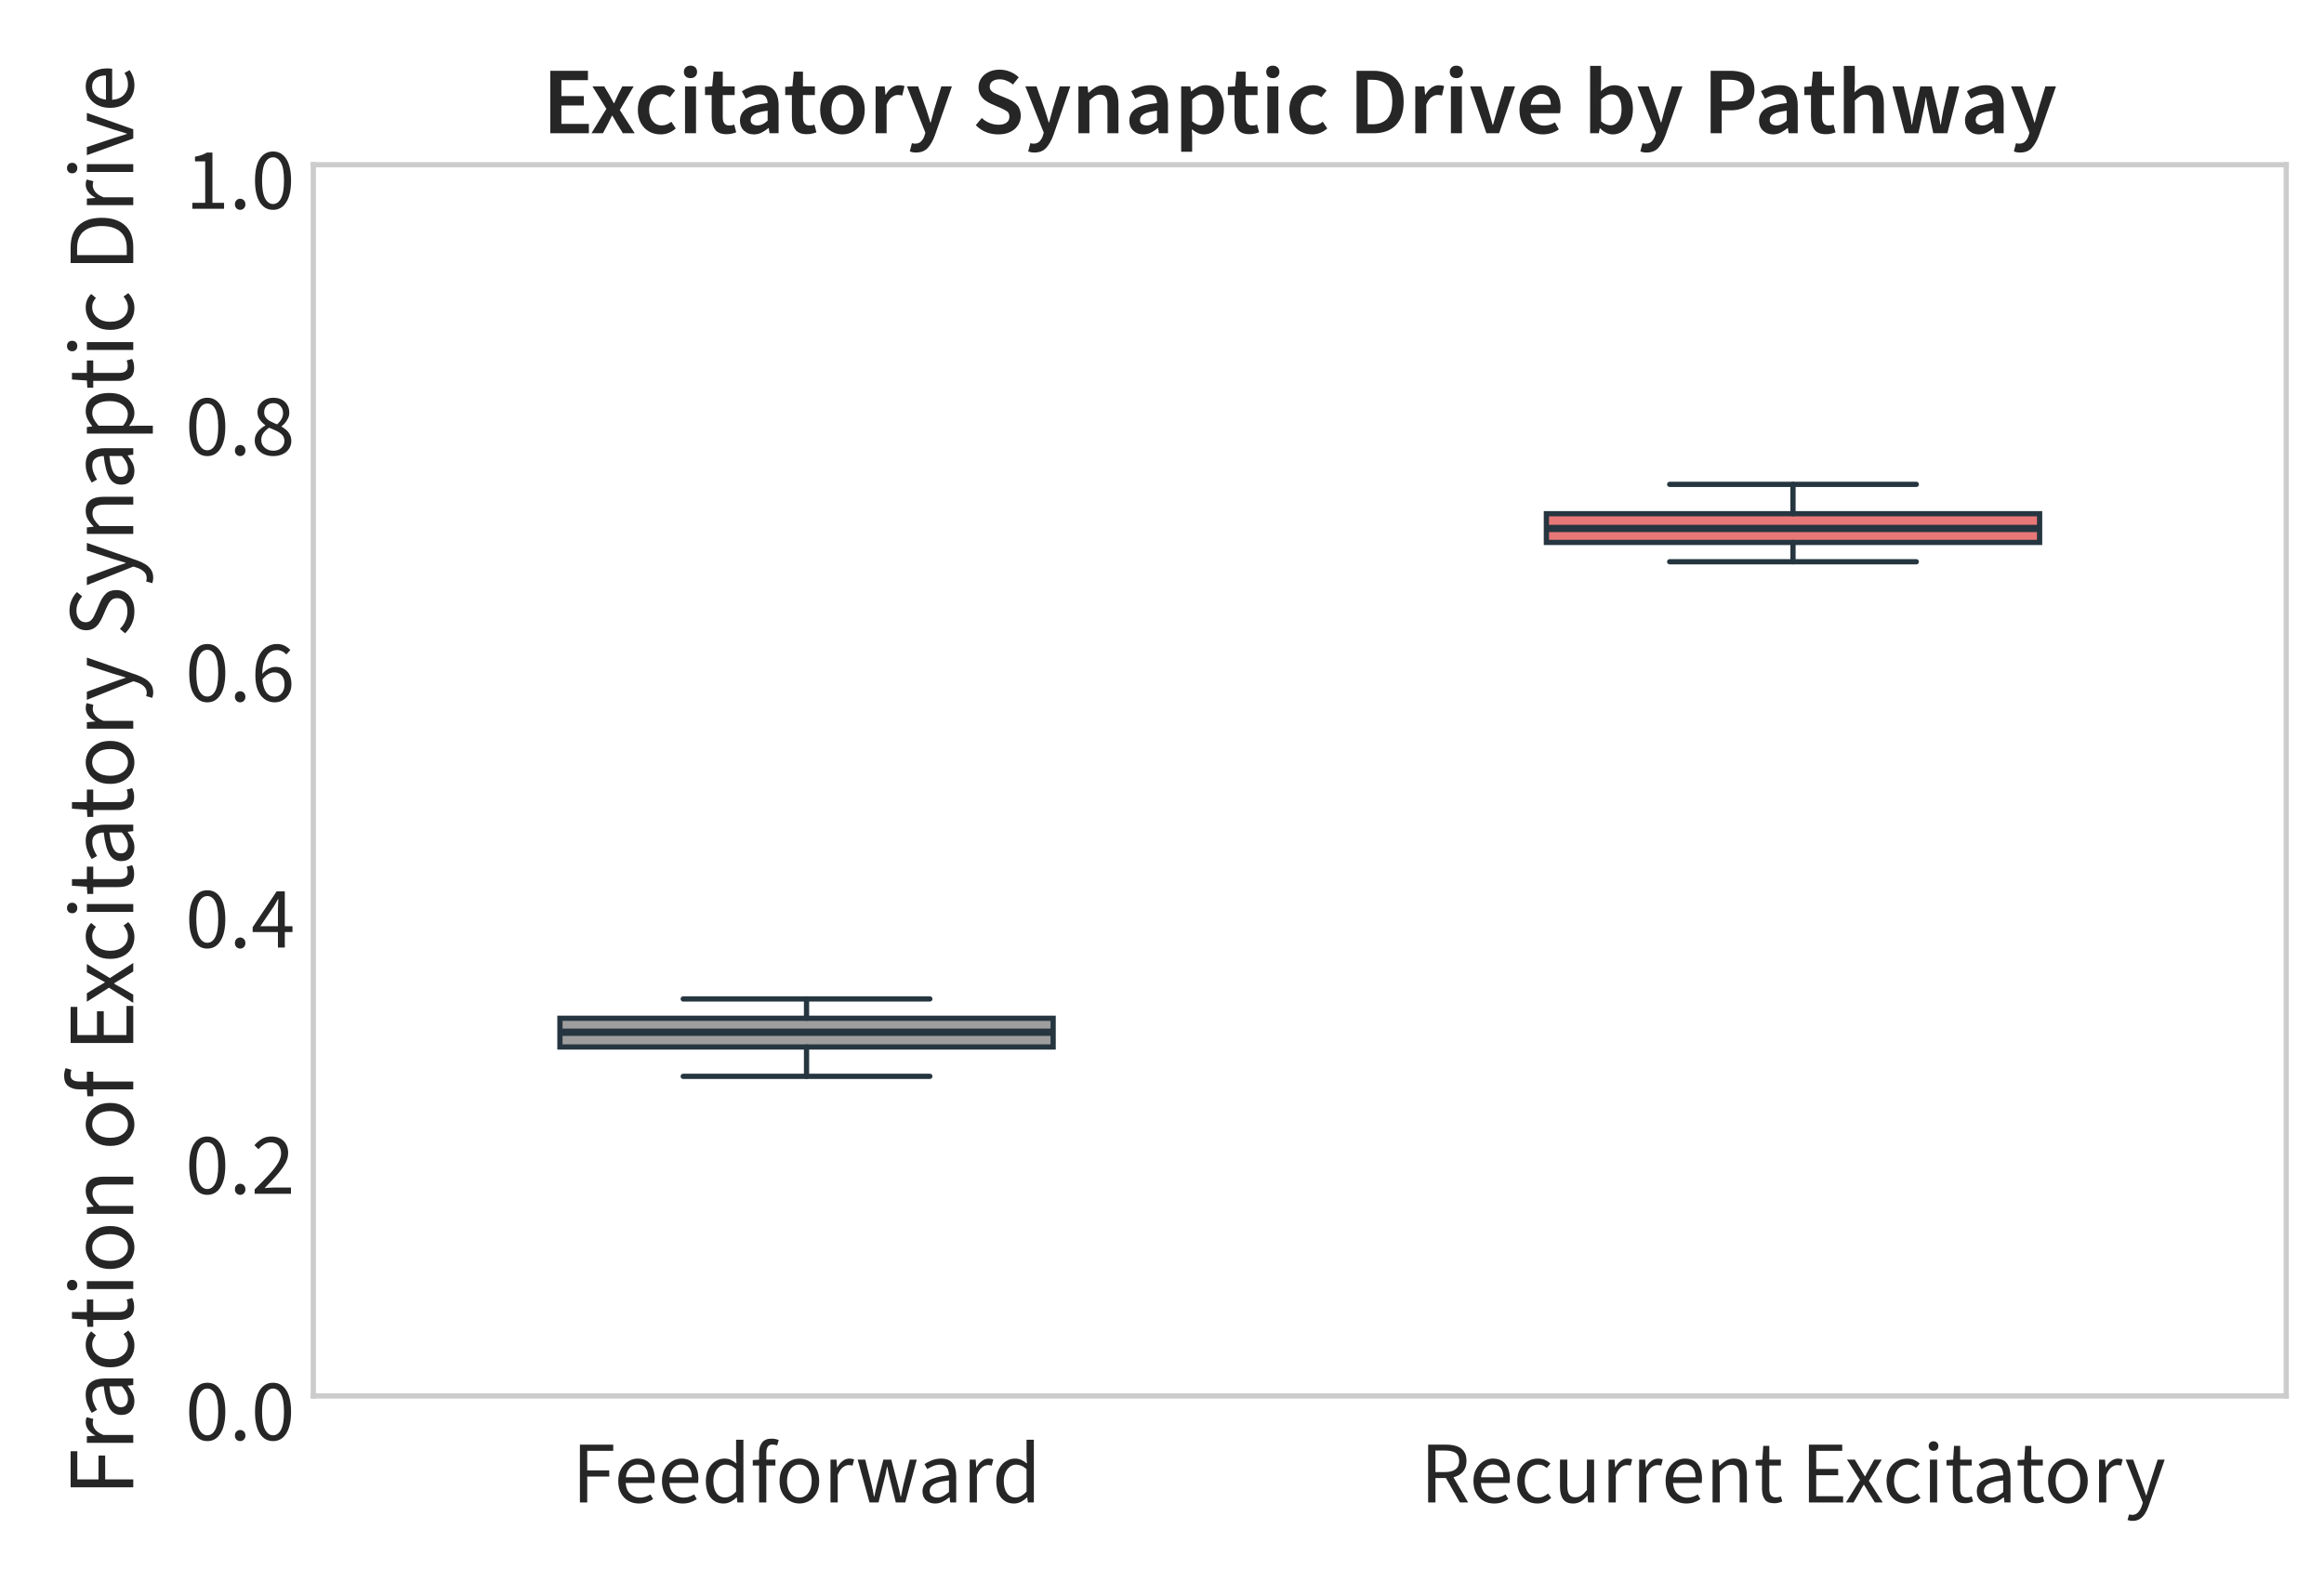
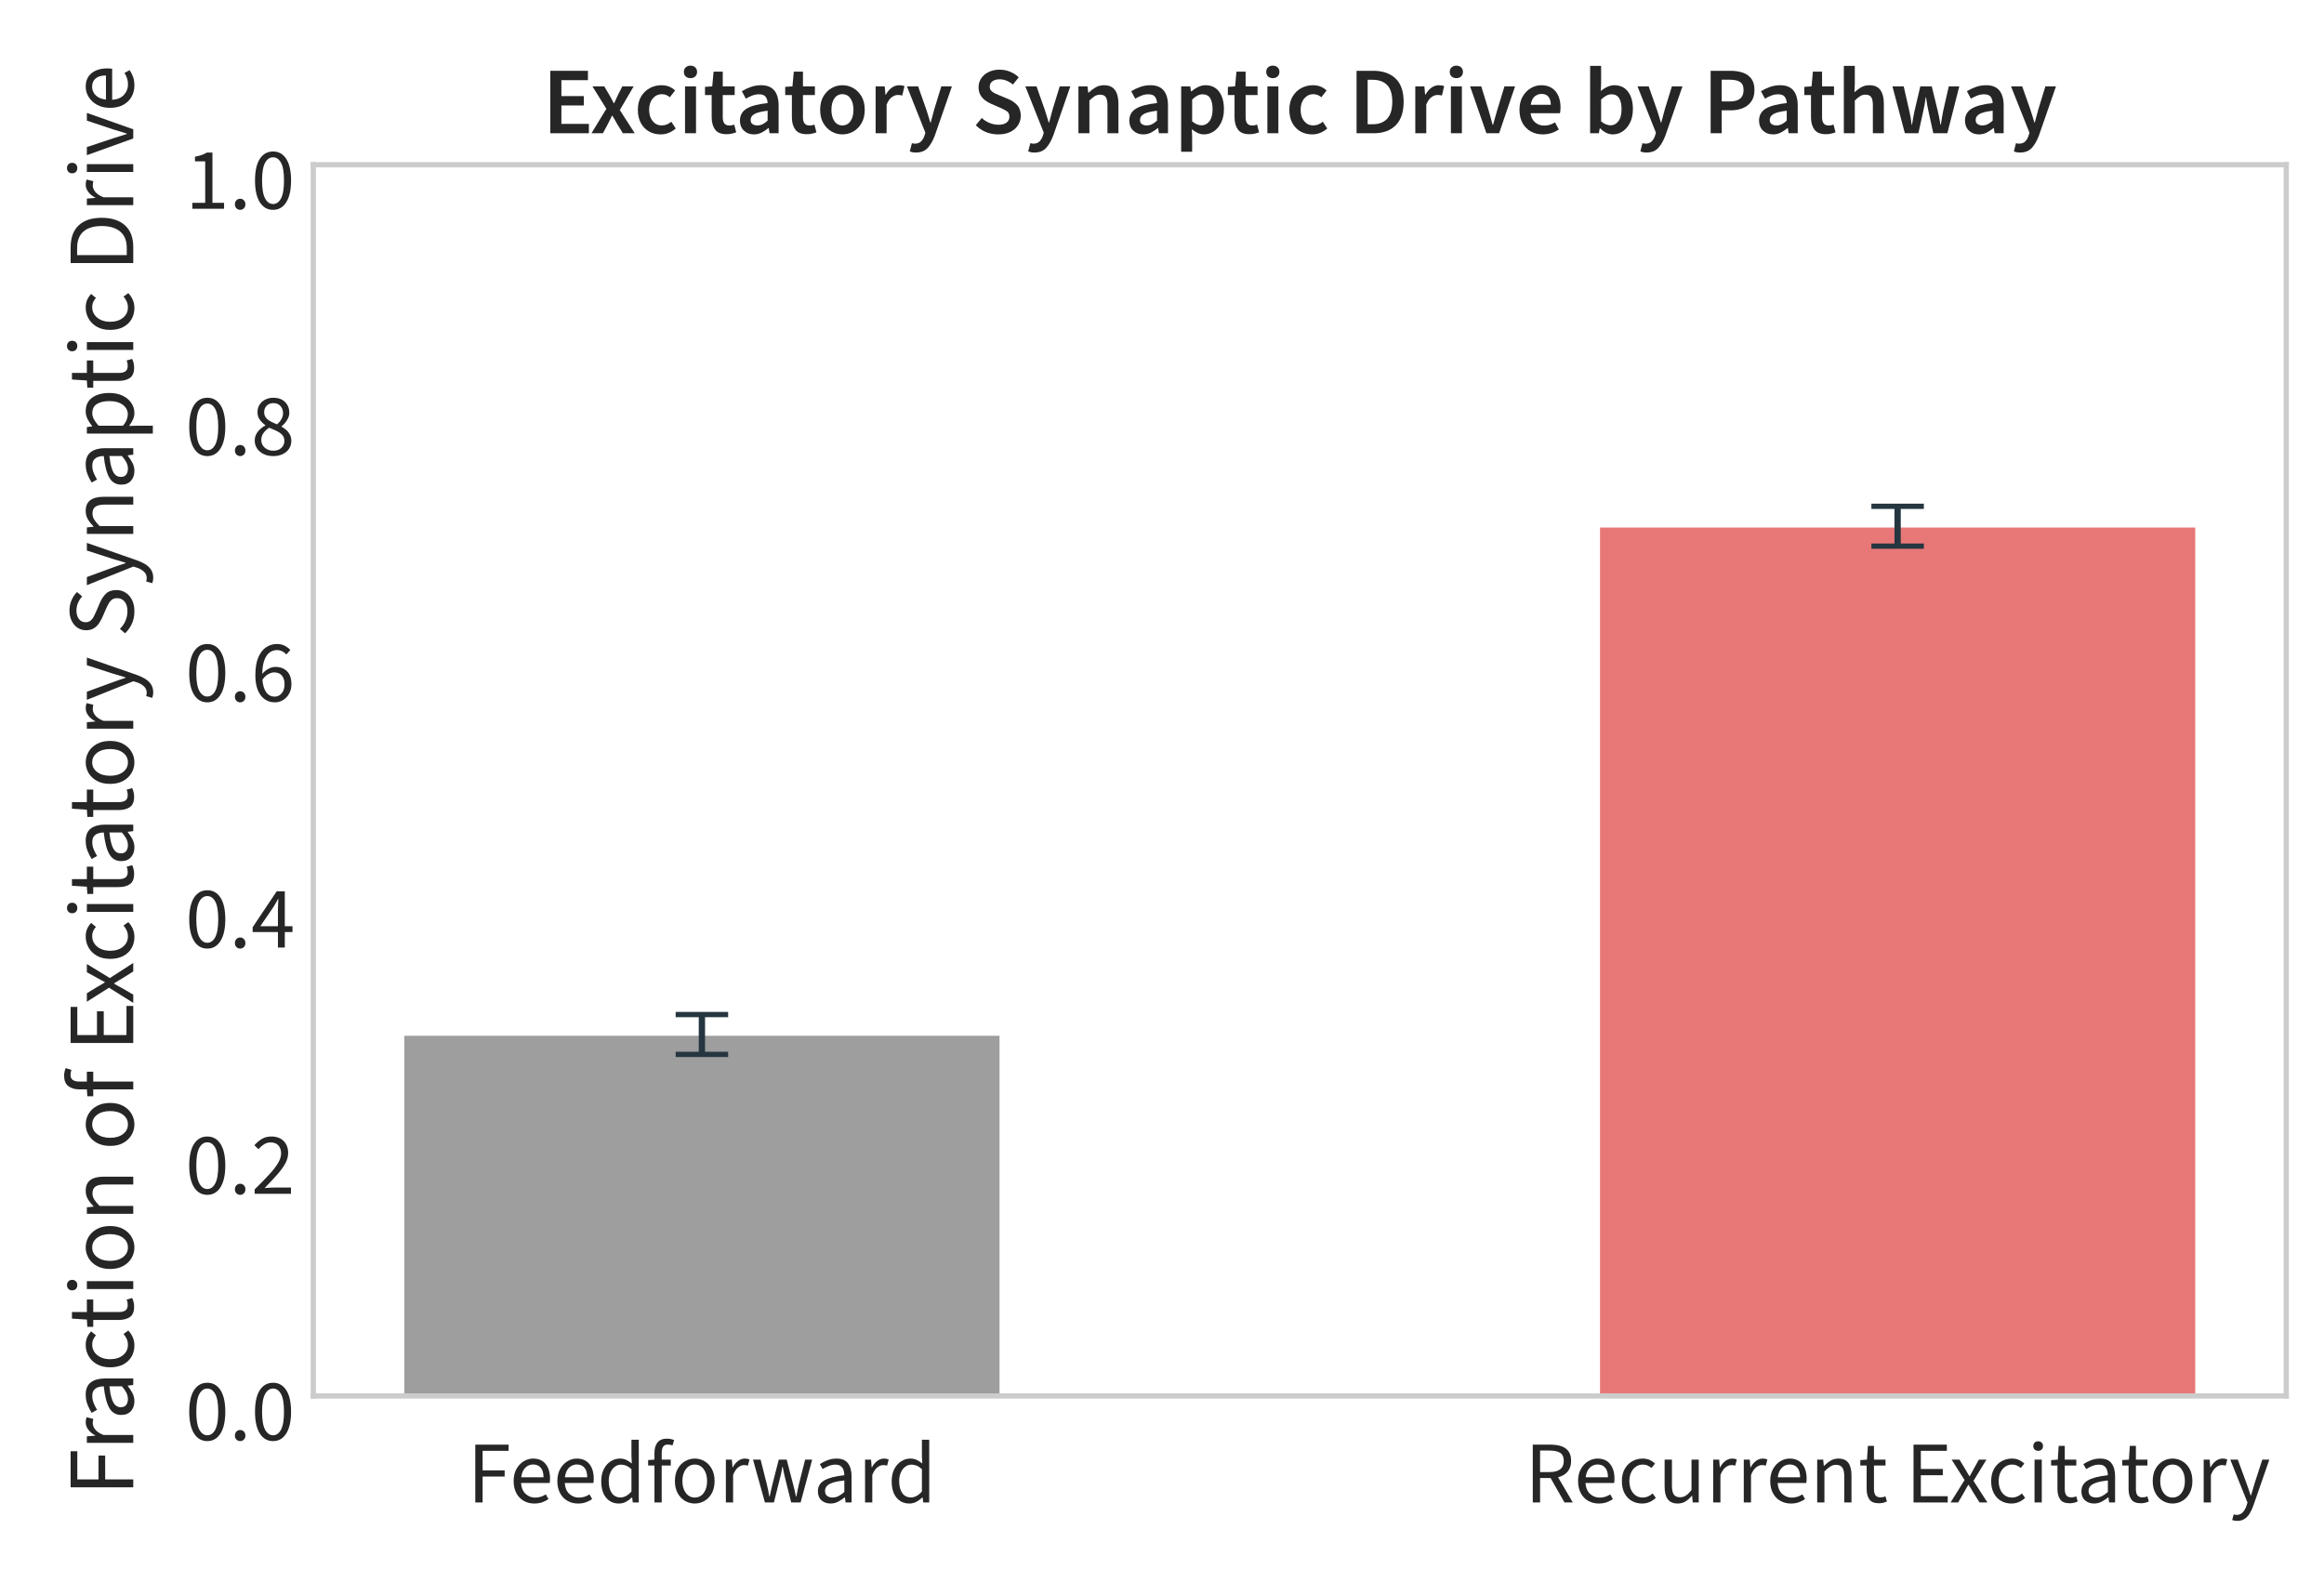
<svg xmlns="http://www.w3.org/2000/svg" xmlns:xlink="http://www.w3.org/1999/xlink" width="442.973pt" height="299.088pt" viewBox="0 0 442.973 299.088" version="1.1">
  <defs>
    <style type="text/css">*{stroke-linejoin: round; stroke-linecap: butt}</style>
  </defs>
  <g id="figure_1">
    <g id="patch_1">
      <path d="M 0 299.088  L 442.973 299.088  L 442.973 0  L 0 0  z " style="fill: #ffffff" />
    </g>
    <g id="axes_1">
      <g id="patch_2">
        <path d="M 59.718 266.111  L 435.772 266.111  L 435.772 31.4  L 59.718 31.4  z " style="fill: #ffffff" />
      </g>
      <g id="matplotlib.axis_1">
        <g id="xtick_1">
          <g id="line2d_1" />
          <g id="text_1">
-             <g style="fill: #262626" transform="translate(109.025 286.4112) scale(0.168 -0.168)">
+             <g style="fill: #262626" transform="translate(89.08272 286.4112) scale(0.168 -0.168)">
              <defs>
                <path id="SourceSans3-Regular-7" d="M 576 0  L 576 4198  L 2995 4198  L 2995 3750  L 1107 3750  L 1107 2330  L 2707 2330  L 2707 1882  L 1107 1882  L 1107 0  L 576 0  z " transform="scale(0.015625)" />
                <path id="SourceSans3-Regular-20" d="M 1702 2758  Q 1510 2758 1328 2665  Q 1146 2573 1014 2368  Q 883 2163 838 1830  L 2458 1830  Q 2458 2285 2259 2521  Q 2061 2758 1702 2758  z M 1786 -77  Q 1370 -77 1027 115  Q 685 307 486 675  Q 288 1043 288 1555  Q 288 2061 489 2425  Q 691 2790 1014 2988  Q 1338 3187 1696 3187  Q 2298 3187 2614 2790  Q 2931 2394 2931 1728  Q 2931 1645 2924 1568  Q 2918 1491 2906 1414  L 826 1414  Q 864 890 1161 621  Q 1459 352 1850 352  Q 2074 352 2269 416  Q 2464 480 2624 589  L 2816 243  Q 2611 102 2358 12  Q 2106 -77 1786 -77  z " transform="scale(0.015625)" />
                <path id="SourceSans3-Regular-1f" d="M 1587 -77  Q 1005 -77 653 348  Q 301 774 301 1549  Q 301 2054 489 2422  Q 678 2790 988 2988  Q 1299 3187 1651 3187  Q 1920 3187 2118 3091  Q 2317 2995 2522 2829  L 2496 3360  L 2496 4557  L 3027 4557  L 3027 0  L 2592 0  L 2547 365  L 2528 365  Q 2349 186 2105 54  Q 1862 -77 1587 -77  z M 1702 365  Q 2112 365 2496 794  L 2496 2419  Q 2298 2598 2115 2672  Q 1933 2746 1741 2746  Q 1491 2746 1289 2595  Q 1088 2445 966 2179  Q 845 1914 845 1555  Q 845 998 1069 681  Q 1293 365 1702 365  z " transform="scale(0.015625)" />
                <path id="SourceSans3-Regular-21" d="M 614 0  L 614 2682  L 154 2682  L 154 3078  L 614 3110  L 614 3603  Q 614 4077 835 4355  Q 1056 4634 1523 4634  Q 1670 4634 1804 4605  Q 1939 4576 2042 4531  L 1926 4147  Q 1734 4205 1574 4205  Q 1139 4205 1139 3603  L 1139 3110  L 1798 3110  L 1798 2682  L 1139 2682  L 1139 0  L 614 0  z " transform="scale(0.015625)" />
                <path id="SourceSans3-Regular-2a" d="M 1734 -77  Q 1357 -77 1027 115  Q 698 307 496 672  Q 294 1037 294 1549  Q 294 2074 496 2438  Q 698 2803 1027 2995  Q 1357 3187 1734 3187  Q 2118 3187 2444 2995  Q 2771 2803 2972 2438  Q 3174 2074 3174 1549  Q 3174 1037 2972 672  Q 2771 307 2444 115  Q 2118 -77 1734 -77  z M 1734 358  Q 2138 358 2384 688  Q 2630 1018 2630 1549  Q 2630 2086 2384 2419  Q 2138 2752 1734 2752  Q 1338 2752 1088 2419  Q 838 2086 838 1549  Q 838 1018 1088 688  Q 1338 358 1734 358  z " transform="scale(0.015625)" />
                <path id="SourceSans3-Regular-2d" d="M 525 0  L 525 3110  L 960 3110  L 1005 2547  L 1024 2547  Q 1178 2842 1408 3014  Q 1638 3187 1907 3187  Q 2093 3187 2240 3123  L 2125 2675  Q 2054 2694 1993 2704  Q 1933 2714 1837 2714  Q 1638 2714 1424 2554  Q 1210 2394 1050 1997  L 1050 0  L 525 0  z " transform="scale(0.015625)" />
                <path id="SourceSans3-Regular-32" d="M 1018 0  L 154 3110  L 704 3110  L 1158 1312  Q 1210 1101 1254 889  Q 1299 678 1338 429  L 1363 429  Q 1414 678 1462 889  Q 1510 1101 1562 1312  L 2022 3110  L 2598 3110  L 3066 1312  Q 3123 1101 3174 889  Q 3226 678 3270 429  L 3296 429  Q 3347 678 3392 889  Q 3437 1101 3482 1312  L 3936 3110  L 4448 3110  L 3610 0  L 2925 0  L 2509 1664  Q 2451 1882 2406 2096  Q 2362 2310 2310 2586  L 2285 2586  Q 2240 2310 2192 2092  Q 2144 1875 2086 1664  L 1670 0  L 1018 0  z " transform="scale(0.015625)" />
                <path id="SourceSans3-Regular-1c" d="M 1242 -77  Q 851 -77 588 153  Q 326 384 326 806  Q 326 1331 787 1600  Q 1248 1869 2246 1978  Q 2246 2176 2188 2349  Q 2131 2522 1993 2634  Q 1856 2746 1600 2746  Q 1331 2746 1094 2643  Q 858 2541 672 2426  L 467 2784  Q 685 2931 1001 3059  Q 1318 3187 1690 3187  Q 2259 3187 2515 2838  Q 2771 2490 2771 1907  L 2771 0  L 2336 0  L 2291 371  L 2272 371  Q 2042 186 1789 54  Q 1536 -77 1242 -77  z M 1389 358  Q 1613 358 1817 460  Q 2022 563 2246 762  L 2246 1600  Q 1722 1542 1414 1440  Q 1107 1338 976 1190  Q 845 1043 845 838  Q 845 582 1005 470  Q 1165 358 1389 358  z " transform="scale(0.015625)" />
              </defs>
              <use xlink:href="#SourceSans3-Regular-7" />
              <use xlink:href="#SourceSans3-Regular-20" transform="translate(48 0)" />
              <use xlink:href="#SourceSans3-Regular-20" transform="translate(97.59375 0)" />
              <use xlink:href="#SourceSans3-Regular-1f" transform="translate(147.1875 0)" />
              <use xlink:href="#SourceSans3-Regular-21" transform="translate(202.6875 0)" />
              <use xlink:href="#SourceSans3-Regular-2a" transform="translate(230.8906 0)" />
              <use xlink:href="#SourceSans3-Regular-2d" transform="translate(285.0938 0)" />
              <use xlink:href="#SourceSans3-Regular-32" transform="translate(321.7031 0)" />
              <use xlink:href="#SourceSans3-Regular-1c" transform="translate(392.6094 0)" />
              <use xlink:href="#SourceSans3-Regular-2d" transform="translate(443.0156 0)" />
              <use xlink:href="#SourceSans3-Regular-1f" transform="translate(476.7188 0)" />
            </g>
          </g>
        </g>
        <g id="xtick_2">
          <g id="line2d_2" />
          <g id="text_2">
-             <g style="fill: #262626" transform="translate(270.704 286.4112) scale(0.168 -0.168)">
+             <g style="fill: #262626" transform="translate(290.6463 286.4112) scale(0.168 -0.168)">
              <defs>
                <path id="SourceSans3-Regular-13" d="M 576 0  L 576 4198  L 1888 4198  Q 2317 4198 2649 4086  Q 2982 3974 3171 3715  Q 3360 3456 3360 3021  Q 3360 2534 3104 2236  Q 2848 1939 2413 1830  L 3482 0  L 2880 0  L 1869 1773  L 1107 1773  L 1107 0  L 576 0  z M 1107 2208  L 1811 2208  Q 2304 2208 2566 2409  Q 2829 2611 2829 3021  Q 2829 3437 2566 3603  Q 2304 3770 1811 3770  L 1107 3770  L 1107 2208  z " transform="scale(0.015625)" />
                <path id="SourceSans3-Regular-1e" d="M 1760 -77  Q 1344 -77 1011 115  Q 678 307 486 672  Q 294 1037 294 1549  Q 294 2074 502 2438  Q 710 2803 1052 2995  Q 1395 3187 1792 3187  Q 2099 3187 2320 3084  Q 2541 2982 2701 2822  L 2438 2502  Q 2317 2611 2166 2681  Q 2016 2752 1811 2752  Q 1536 2752 1315 2601  Q 1094 2451 966 2179  Q 838 1907 838 1549  Q 838 1018 1107 688  Q 1376 358 1805 358  Q 2016 358 2201 441  Q 2387 525 2528 653  L 2758 333  Q 2566 147 2313 35  Q 2061 -77 1760 -77  z " transform="scale(0.015625)" />
                <path id="SourceSans3-Regular-30" d="M 1434 -77  Q 941 -77 710 233  Q 480 544 480 1139  L 480 3110  L 1011 3110  L 1011 1210  Q 1011 774 1148 576  Q 1286 378 1594 378  Q 1837 378 2025 502  Q 2214 627 2432 902  L 2432 3110  L 2957 3110  L 2957 0  L 2522 0  L 2477 486  L 2458 486  Q 2240 230 1997 76  Q 1754 -77 1434 -77  z " transform="scale(0.015625)" />
                <path id="SourceSans3-Regular-29" d="M 525 0  L 525 3110  L 960 3110  L 1005 2662  L 1024 2662  Q 1248 2886 1497 3036  Q 1747 3187 2067 3187  Q 2560 3187 2787 2876  Q 3014 2566 3014 1971  L 3014 0  L 2490 0  L 2490 1901  Q 2490 2336 2349 2534  Q 2208 2733 1901 2733  Q 1664 2733 1475 2611  Q 1286 2490 1050 2253  L 1050 0  L 525 0  z " transform="scale(0.015625)" />
                <path id="SourceSans3-Regular-2f" d="M 1504 -58  Q 1005 -58 809 227  Q 614 512 614 979  L 614 2682  L 154 2682  L 154 3078  L 640 3110  L 704 4109  L 1146 4109  L 1146 3110  L 1984 3110  L 1984 2682  L 1146 2682  L 1146 966  Q 1146 685 1251 528  Q 1357 371 1626 371  Q 1709 371 1798 387  Q 1888 403 1978 448  L 2086 77  Q 1965 13 1814 -22  Q 1664 -58 1504 -58  z " transform="scale(0.015625)" />
                <path id="SourceSans3-Regular-1" transform="scale(0.015625)" />
                <path id="SourceSans3-Regular-6" d="M 576 0  L 576 4198  L 2995 4198  L 2995 3750  L 1107 3750  L 1107 2432  L 2701 2432  L 2701 1978  L 1107 1978  L 1107 454  L 3059 454  L 3059 0  L 576 0  z " transform="scale(0.015625)" />
                <path id="SourceSans3-Regular-33" d="M 90 0  L 1107 1626  L 166 3110  L 736 3110  L 1152 2426  Q 1222 2304 1299 2169  Q 1376 2035 1459 1907  L 1485 1907  Q 1555 2035 1625 2169  Q 1696 2304 1766 2426  L 2144 3110  L 2694 3110  L 1754 1568  L 2765 0  L 2195 0  L 1741 723  Q 1658 864 1574 1005  Q 1491 1146 1402 1280  L 1376 1280  Q 1293 1146 1216 1008  Q 1139 870 1062 723  L 640 0  L 90 0  z " transform="scale(0.015625)" />
                <path id="SourceSans3-Regular-24" d="M 525 0  L 525 3110  L 1050 3110  L 1050 0  L 525 0  z M 787 3750  Q 633 3750 534 3843  Q 435 3936 435 4096  Q 435 4250 534 4346  Q 633 4442 787 4442  Q 941 4442 1040 4346  Q 1139 4250 1139 4096  Q 1139 3936 1040 3843  Q 941 3750 787 3750  z " transform="scale(0.015625)" />
                <path id="SourceSans3-Regular-34" d="M 576 -1338  Q 474 -1338 381 -1318  Q 288 -1299 211 -1274  L 326 -864  Q 442 -902 550 -902  Q 813 -902 985 -713  Q 1158 -525 1254 -237  L 1325 -6  L 77 3110  L 621 3110  L 1254 1389  Q 1325 1190 1405 960  Q 1485 730 1555 512  L 1581 512  Q 1651 723 1715 953  Q 1779 1184 1843 1389  L 2400 3110  L 2912 3110  L 1741 -256  Q 1632 -563 1481 -806  Q 1331 -1050 1110 -1194  Q 890 -1338 576 -1338  z " transform="scale(0.015625)" />
              </defs>
              <use xlink:href="#SourceSans3-Regular-13" />
              <use xlink:href="#SourceSans3-Regular-20" transform="translate(55.90625 0)" />
              <use xlink:href="#SourceSans3-Regular-1e" transform="translate(105.5 0)" />
              <use xlink:href="#SourceSans3-Regular-30" transform="translate(151.0938 0)" />
              <use xlink:href="#SourceSans3-Regular-2d" transform="translate(205.5 0)" />
              <use xlink:href="#SourceSans3-Regular-2d" transform="translate(240.2031 0)" />
              <use xlink:href="#SourceSans3-Regular-20" transform="translate(273.9062 0)" />
              <use xlink:href="#SourceSans3-Regular-29" transform="translate(323.5 0)" />
              <use xlink:href="#SourceSans3-Regular-2f" transform="translate(378.2031 0)" />
              <use xlink:href="#SourceSans3-Regular-1" transform="translate(412 0)" />
              <use xlink:href="#SourceSans3-Regular-6" transform="translate(432 0)" />
              <use xlink:href="#SourceSans3-Regular-33" transform="translate(481.6094 0)" />
              <use xlink:href="#SourceSans3-Regular-1e" transform="translate(524.5 0)" />
              <use xlink:href="#SourceSans3-Regular-24" transform="translate(570.0938 0)" />
              <use xlink:href="#SourceSans3-Regular-2f" transform="translate(594.6875 0)" />
              <use xlink:href="#SourceSans3-Regular-1c" transform="translate(626.3906 0)" />
              <use xlink:href="#SourceSans3-Regular-2f" transform="translate(675.3906 0)" />
              <use xlink:href="#SourceSans3-Regular-2a" transform="translate(707.7812 0)" />
              <use xlink:href="#SourceSans3-Regular-2d" transform="translate(761.9844 0)" />
              <use xlink:href="#SourceSans3-Regular-34" transform="translate(799.1875 0)" />
            </g>
          </g>
        </g>
      </g>
      <g id="matplotlib.axis_2">
        <g id="ytick_1">
          <g id="line2d_3" />
          <g id="text_3">
            <g style="fill: #262626" transform="translate(35.3332 274.5112) scale(0.168 -0.168)">
              <defs>
                <path id="SourceSans3-Regular-535" d="M 1594 -77  Q 979 -77 630 476  Q 282 1030 282 2054  Q 282 3085 630 3622  Q 979 4160 1594 4160  Q 2202 4160 2550 3622  Q 2899 3085 2899 2054  Q 2899 1030 2550 476  Q 2202 -77 1594 -77  z M 1594 346  Q 1952 346 2169 752  Q 2387 1158 2387 2054  Q 2387 2950 2169 3344  Q 1952 3738 1594 3738  Q 1235 3738 1014 3344  Q 794 2950 794 2054  Q 794 1158 1014 752  Q 1235 346 1594 346  z " transform="scale(0.015625)" />
                <path id="SourceSans3-Regular-56b" d="M 800 -77  Q 640 -77 528 35  Q 416 147 416 320  Q 416 506 528 618  Q 640 730 800 730  Q 954 730 1066 618  Q 1178 506 1178 320  Q 1178 147 1066 35  Q 954 -77 800 -77  z " transform="scale(0.015625)" />
              </defs>
              <use xlink:href="#SourceSans3-Regular-535" />
              <use xlink:href="#SourceSans3-Regular-56b" transform="translate(49.70312 0)" />
              <use xlink:href="#SourceSans3-Regular-535" transform="translate(74.60938 0)" />
            </g>
          </g>
        </g>
        <g id="ytick_2">
          <g id="line2d_4" />
          <g id="text_4">
            <g style="fill: #262626" transform="translate(35.3332 227.569) scale(0.168 -0.168)">
              <defs>
                <path id="SourceSans3-Regular-537" d="M 256 0  L 256 320  Q 870 922 1299 1386  Q 1728 1850 1952 2227  Q 2176 2605 2176 2931  Q 2176 3283 1984 3507  Q 1792 3731 1402 3731  Q 1146 3731 928 3587  Q 710 3443 531 3238  L 237 3526  Q 493 3814 784 3987  Q 1075 4160 1466 4160  Q 2035 4160 2361 3830  Q 2688 3501 2688 2963  Q 2688 2566 2467 2176  Q 2246 1786 1862 1357  Q 1478 928 979 416  Q 1146 429 1325 441  Q 1504 454 1664 454  L 2893 454  L 2893 0  L 256 0  z " transform="scale(0.015625)" />
              </defs>
              <use xlink:href="#SourceSans3-Regular-535" />
              <use xlink:href="#SourceSans3-Regular-56b" transform="translate(49.70312 0)" />
              <use xlink:href="#SourceSans3-Regular-537" transform="translate(74.60938 0)" />
            </g>
          </g>
        </g>
        <g id="ytick_3">
          <g id="line2d_5" />
          <g id="text_5">
            <g style="fill: #262626" transform="translate(35.3332 180.6267) scale(0.168 -0.168)">
              <defs>
                <path id="SourceSans3-Regular-539" d="M 666 1549  L 1946 1549  L 1946 2733  Q 1946 2899 1958 3129  Q 1971 3360 1978 3520  L 1952 3520  Q 1875 3373 1792 3232  Q 1709 3091 1619 2944  L 666 1549  z M 1946 0  L 1946 1126  L 109 1126  L 109 1472  L 1856 4083  L 2445 4083  L 2445 1549  L 3002 1549  L 3002 1126  L 2445 1126  L 2445 0  L 1946 0  z " transform="scale(0.015625)" />
              </defs>
              <use xlink:href="#SourceSans3-Regular-535" />
              <use xlink:href="#SourceSans3-Regular-56b" transform="translate(49.70312 0)" />
              <use xlink:href="#SourceSans3-Regular-539" transform="translate(74.60938 0)" />
            </g>
          </g>
        </g>
        <g id="ytick_4">
          <g id="line2d_6" />
          <g id="text_6">
            <g style="fill: #262626" transform="translate(35.3332 133.6845) scale(0.168 -0.168)">
              <defs>
                <path id="SourceSans3-Regular-53b" d="M 1670 2099  Q 1472 2099 1241 1971  Q 1011 1843 819 1562  Q 870 966 1097 652  Q 1325 339 1715 339  Q 2016 339 2221 585  Q 2426 832 2426 1235  Q 2426 1632 2237 1865  Q 2048 2099 1670 2099  z M 1715 -77  Q 1318 -77 998 140  Q 678 358 492 796  Q 307 1235 307 1888  Q 307 2707 528 3206  Q 749 3706 1104 3933  Q 1459 4160 1862 4160  Q 2195 4160 2435 4035  Q 2675 3910 2848 3725  L 2554 3398  Q 2432 3546 2253 3632  Q 2074 3718 1882 3718  Q 1594 3718 1357 3555  Q 1120 3392 969 3011  Q 819 2630 806 1984  Q 998 2221 1254 2358  Q 1510 2496 1760 2496  Q 2291 2496 2608 2179  Q 2925 1862 2925 1235  Q 2925 845 2758 550  Q 2592 256 2320 89  Q 2048 -77 1715 -77  z " transform="scale(0.015625)" />
              </defs>
              <use xlink:href="#SourceSans3-Regular-535" />
              <use xlink:href="#SourceSans3-Regular-56b" transform="translate(49.70312 0)" />
              <use xlink:href="#SourceSans3-Regular-53b" transform="translate(74.60938 0)" />
            </g>
          </g>
        </g>
        <g id="ytick_5">
          <g id="line2d_7" />
          <g id="text_7">
            <g style="fill: #262626" transform="translate(35.3332 86.74224) scale(0.168 -0.168)">
              <defs>
                <path id="SourceSans3-Regular-53d" d="M 1600 -77  Q 1216 -77 915 67  Q 614 211 438 467  Q 262 723 262 1043  Q 262 1312 374 1520  Q 486 1728 662 1885  Q 838 2042 1030 2144  L 1030 2170  Q 806 2330 633 2560  Q 461 2790 461 3110  Q 461 3424 614 3661  Q 768 3898 1030 4029  Q 1293 4160 1619 4160  Q 2150 4160 2460 3853  Q 2771 3546 2771 3072  Q 2771 2861 2681 2672  Q 2592 2483 2464 2332  Q 2336 2182 2208 2086  L 2208 2061  Q 2394 1958 2554 1817  Q 2714 1677 2816 1481  Q 2918 1286 2918 1011  Q 2918 710 2755 460  Q 2592 211 2294 67  Q 1997 -77 1600 -77  z M 1888 2227  Q 2093 2413 2205 2617  Q 2317 2822 2317 3046  Q 2317 3347 2131 3558  Q 1946 3770 1606 3770  Q 1325 3770 1136 3590  Q 947 3411 947 3110  Q 947 2867 1078 2707  Q 1210 2547 1427 2435  Q 1645 2323 1888 2227  z M 1613 314  Q 1971 314 2192 515  Q 2413 717 2413 1030  Q 2413 1293 2259 1459  Q 2106 1626 1853 1747  Q 1600 1869 1306 1984  Q 1062 1824 899 1600  Q 736 1376 736 1094  Q 736 755 989 534  Q 1242 314 1613 314  z " transform="scale(0.015625)" />
              </defs>
              <use xlink:href="#SourceSans3-Regular-535" />
              <use xlink:href="#SourceSans3-Regular-56b" transform="translate(49.70312 0)" />
              <use xlink:href="#SourceSans3-Regular-53d" transform="translate(74.60938 0)" />
            </g>
          </g>
        </g>
        <g id="ytick_6">
          <g id="line2d_8" />
          <g id="text_8">
            <g style="fill: #262626" transform="translate(35.3332 39.8) scale(0.168 -0.168)">
              <defs>
                <path id="SourceSans3-Regular-536" d="M 506 0  L 506 435  L 1440 435  L 1440 3443  L 698 3443  L 698 3782  Q 979 3834 1187 3907  Q 1395 3981 1562 4083  L 1965 4083  L 1965 435  L 2810 435  L 2810 0  L 506 0  z " transform="scale(0.015625)" />
              </defs>
              <use xlink:href="#SourceSans3-Regular-536" />
              <use xlink:href="#SourceSans3-Regular-56b" transform="translate(49.70312 0)" />
              <use xlink:href="#SourceSans3-Regular-535" transform="translate(74.60938 0)" />
            </g>
          </g>
        </g>
        <g id="text_9">
          <g style="fill: #262626" transform="translate(25.4 285.1632) rotate(-90) scale(0.182 -0.182)">
            <defs>
              <path id="SourceSans3-Regular-14" d="M 1741 -77  Q 1293 -77 918 89  Q 544 256 269 550  L 570 896  Q 794 659 1104 524  Q 1414 390 1747 390  Q 2163 390 2393 579  Q 2624 768 2624 1075  Q 2624 1293 2531 1421  Q 2438 1549 2281 1638  Q 2125 1728 1926 1818  L 1325 2080  Q 1126 2170 928 2304  Q 730 2438 602 2649  Q 474 2861 474 3162  Q 474 3482 643 3734  Q 813 3987 1110 4131  Q 1408 4275 1792 4275  Q 2176 4275 2496 4134  Q 2816 3994 3034 3770  L 2746 3424  Q 2547 3597 2310 3702  Q 2074 3808 1792 3808  Q 1440 3808 1225 3641  Q 1011 3475 1011 3194  Q 1011 2995 1116 2864  Q 1222 2733 1382 2649  Q 1542 2566 1709 2496  L 2304 2240  Q 2682 2080 2925 1833  Q 3168 1587 3168 1120  Q 3168 787 2995 515  Q 2822 243 2505 83  Q 2189 -77 1741 -77  z " transform="scale(0.015625)" />
              <path id="SourceSans3-Regular-2b" d="M 525 -1312  L 525 3110  L 960 3110  L 1005 2752  L 1024 2752  Q 1235 2931 1488 3059  Q 1741 3187 2016 3187  Q 2618 3187 2931 2755  Q 3245 2323 3245 1600  Q 3245 1075 3056 697  Q 2867 320 2563 121  Q 2259 -77 1901 -77  Q 1683 -77 1468 19  Q 1254 115 1037 282  L 1050 -262  L 1050 -1312  L 525 -1312  z M 1811 365  Q 2195 365 2448 694  Q 2701 1024 2701 1600  Q 2701 2112 2512 2429  Q 2323 2746 1882 2746  Q 1683 2746 1481 2637  Q 1280 2528 1050 2323  L 1050 691  Q 1261 512 1459 438  Q 1658 365 1811 365  z " transform="scale(0.015625)" />
              <path id="SourceSans3-Regular-5" d="M 576 0  L 576 4198  L 1626 4198  Q 2598 4198 3104 3657  Q 3610 3117 3610 2118  Q 3610 1114 3107 557  Q 2605 0 1651 0  L 576 0  z M 1107 435  L 1587 435  Q 2323 435 2691 880  Q 3059 1325 3059 2118  Q 3059 2912 2691 3337  Q 2323 3763 1587 3763  L 1107 3763  L 1107 435  z " transform="scale(0.015625)" />
              <path id="SourceSans3-Regular-31" d="M 1197 0  L 77 3110  L 621 3110  L 1210 1344  Q 1280 1114 1353 883  Q 1427 653 1498 429  L 1523 429  Q 1594 653 1667 883  Q 1741 1114 1805 1344  L 2394 3110  L 2912 3110  L 1811 0  L 1197 0  z " transform="scale(0.015625)" />
            </defs>
            <use xlink:href="#SourceSans3-Regular-7" />
            <use xlink:href="#SourceSans3-Regular-2d" transform="translate(47.40625 0)" />
            <use xlink:href="#SourceSans3-Regular-1c" transform="translate(79.70312 0)" />
            <use xlink:href="#SourceSans3-Regular-1e" transform="translate(130.1094 0)" />
            <use xlink:href="#SourceSans3-Regular-2f" transform="translate(174.7031 0)" />
            <use xlink:href="#SourceSans3-Regular-24" transform="translate(208.5 0)" />
            <use xlink:href="#SourceSans3-Regular-2a" transform="translate(233.0938 0)" />
            <use xlink:href="#SourceSans3-Regular-29" transform="translate(287.2969 0)" />
            <use xlink:href="#SourceSans3-Regular-1" transform="translate(342 0)" />
            <use xlink:href="#SourceSans3-Regular-2a" transform="translate(362 0)" />
            <use xlink:href="#SourceSans3-Regular-21" transform="translate(416.2031 0)" />
            <use xlink:href="#SourceSans3-Regular-1" transform="translate(445.4062 0)" />
            <use xlink:href="#SourceSans3-Regular-6" transform="translate(465.4062 0)" />
            <use xlink:href="#SourceSans3-Regular-33" transform="translate(515.0156 0)" />
            <use xlink:href="#SourceSans3-Regular-1e" transform="translate(557.9062 0)" />
            <use xlink:href="#SourceSans3-Regular-24" transform="translate(603.5 0)" />
            <use xlink:href="#SourceSans3-Regular-2f" transform="translate(628.0938 0)" />
            <use xlink:href="#SourceSans3-Regular-1c" transform="translate(659.7969 0)" />
            <use xlink:href="#SourceSans3-Regular-2f" transform="translate(708.7969 0)" />
            <use xlink:href="#SourceSans3-Regular-2a" transform="translate(741.1875 0)" />
            <use xlink:href="#SourceSans3-Regular-2d" transform="translate(795.3906 0)" />
            <use xlink:href="#SourceSans3-Regular-34" transform="translate(832.5938 0)" />
            <use xlink:href="#SourceSans3-Regular-1" transform="translate(879.2969 0)" />
            <use xlink:href="#SourceSans3-Regular-14" transform="translate(899.2969 0)" />
            <use xlink:href="#SourceSans3-Regular-34" transform="translate(952.7031 0)" />
            <use xlink:href="#SourceSans3-Regular-29" transform="translate(999.4062 0)" />
            <use xlink:href="#SourceSans3-Regular-1c" transform="translate(1054.109 0)" />
            <use xlink:href="#SourceSans3-Regular-2b" transform="translate(1104.516 0)" />
            <use xlink:href="#SourceSans3-Regular-2f" transform="translate(1158.312 0)" />
            <use xlink:href="#SourceSans3-Regular-24" transform="translate(1192.109 0)" />
            <use xlink:href="#SourceSans3-Regular-1e" transform="translate(1216.703 0)" />
            <use xlink:href="#SourceSans3-Regular-1" transform="translate(1262.297 0)" />
            <use xlink:href="#SourceSans3-Regular-5" transform="translate(1282.297 0)" />
            <use xlink:href="#SourceSans3-Regular-2d" transform="translate(1343.797 0)" />
            <use xlink:href="#SourceSans3-Regular-24" transform="translate(1378.5 0)" />
            <use xlink:href="#SourceSans3-Regular-31" transform="translate(1403.094 0)" />
            <use xlink:href="#SourceSans3-Regular-20" transform="translate(1449.391 0)" />
          </g>
        </g>
      </g>
      <g id="patch_3">
-         <path d="M 106.725 199.583  L 200.738 199.583  L 200.738 194.11  L 106.725 194.11  L 106.725 199.583  z " clip-path="url(#p87b482c94f)" style="fill: #9e9e9e; stroke: #263640; stroke-linejoin: miter" />
+         <path d="M 76.811 266.111  L 190.767 266.111  L 190.767 197.2  L 76.811 197.2  z " clip-path="url(#p75387fd917)" style="fill: #9e9e9e; stroke: #ffffff; stroke-width: 0.5; stroke-linejoin: miter" />
+       </g>
+       <g id="patch_4">
+         <path d="M 304.723 266.111  L 418.679 266.111  L 418.679 100.311  L 304.723 100.311  z " clip-path="url(#p75387fd917)" style="fill: #e87878; stroke: #ffffff; stroke-width: 0.5; stroke-linejoin: miter" />
+       </g>
+       <g id="LineCollection_1">
+         <path d="M 133.789 200.999  L 133.789 193.401  " clip-path="url(#p75387fd917)" style="fill: none; stroke: #263640; stroke-width: 1.2" />
+         <path d="M 361.701 104.11  L 361.701 96.513  " clip-path="url(#p75387fd917)" style="fill: none; stroke: #263640; stroke-width: 1.2" />
      </g>
      <g id="line2d_9">
-         <path d="M 153.731 199.583  L 153.731 205.179  " clip-path="url(#p87b482c94f)" style="fill: none; stroke: #263640; stroke-linecap: round" />
+         <defs>
+           <path id="m698eced81c" d="M 5 0  L -5 -0  " style="stroke: #263640" />
+         </defs>
+         <g clip-path="url(#p75387fd917)">
+           <use xlink:href="#m698eced81c" x="133.789" y="200.999" style="fill: #1f77b4; stroke: #263640" />
+           <use xlink:href="#m698eced81c" x="361.701" y="104.11" style="fill: #1f77b4; stroke: #263640" />
+         </g>
      </g>
      <g id="line2d_10">
-         <path d="M 153.731 194.11  L 153.731 190.425  " clip-path="url(#p87b482c94f)" style="fill: none; stroke: #263640; stroke-linecap: round" />
-       </g>
-       <g id="line2d_11">
-         <path d="M 130.228 205.179  L 177.235 205.179  " clip-path="url(#p87b482c94f)" style="fill: none; stroke: #263640; stroke-linecap: round" />
-       </g>
-       <g id="line2d_12">
-         <path d="M 130.228 190.425  L 177.235 190.425  " clip-path="url(#p87b482c94f)" style="fill: none; stroke: #263640; stroke-linecap: round" />
-       </g>
-       <g id="line2d_13" />
-       <g id="patch_4">
-         <path d="M 294.752 103.401  L 388.766 103.401  L 388.766 97.928  L 294.752 97.928  L 294.752 103.401  z " clip-path="url(#p87b482c94f)" style="fill: #e87878; stroke: #263640; stroke-linejoin: miter" />
-       </g>
-       <g id="line2d_14">
-         <path d="M 341.759 103.401  L 341.759 107.086  " clip-path="url(#p87b482c94f)" style="fill: none; stroke: #263640; stroke-linecap: round" />
-       </g>
-       <g id="line2d_15">
-         <path d="M 341.759 97.928  L 341.759 92.332  " clip-path="url(#p87b482c94f)" style="fill: none; stroke: #263640; stroke-linecap: round" />
-       </g>
-       <g id="line2d_16">
-         <path d="M 318.255 107.086  L 365.262 107.086  " clip-path="url(#p87b482c94f)" style="fill: none; stroke: #263640; stroke-linecap: round" />
-       </g>
-       <g id="line2d_17">
-         <path d="M 318.255 92.332  L 365.262 92.332  " clip-path="url(#p87b482c94f)" style="fill: none; stroke: #263640; stroke-linecap: round" />
-       </g>
-       <g id="line2d_18" />
-       <g id="line2d_19">
-         <path d="M 106.725 196.772  L 200.738 196.772  " clip-path="url(#p87b482c94f)" style="fill: none; stroke: #263640; stroke-width: 1.4" />
-       </g>
-       <g id="line2d_20">
-         <path d="M 294.752 100.74  L 388.766 100.74  " clip-path="url(#p87b482c94f)" style="fill: none; stroke: #263640; stroke-width: 1.4" />
+         <g clip-path="url(#p75387fd917)">
+           <use xlink:href="#m698eced81c" x="133.789" y="193.401" style="fill: #1f77b4; stroke: #263640" />
+           <use xlink:href="#m698eced81c" x="361.701" y="96.513" style="fill: #1f77b4; stroke: #263640" />
+         </g>
      </g>
      <g id="patch_5">
        <path d="M 59.718 266.111  L 59.718 31.4  " style="fill: none; stroke: #cccccc; stroke-linejoin: miter; stroke-linecap: square" />
      </g>
      <g id="patch_6">
        <path d="M 435.772 266.111  L 435.772 31.4  " style="fill: none; stroke: #cccccc; stroke-linejoin: miter; stroke-linecap: square" />
      </g>
      <g id="patch_7">
        <path d="M 59.718 266.111  L 435.772 266.111  " style="fill: none; stroke: #cccccc; stroke-linejoin: miter; stroke-linecap: square" />
      </g>
      <g id="patch_8">
        <path d="M 59.718 31.4  L 435.772 31.4  " style="fill: none; stroke: #cccccc; stroke-linejoin: miter; stroke-linecap: square" />
      </g>
      <g id="text_10">
        <g style="fill: #262626" transform="translate(103.3836 25.4) scale(0.182 -0.182)">
          <defs>
            <path id="SourceSans3-Semibold-6" d="M 531 0  L 531 4186  L 3053 4186  L 3053 3558  L 1274 3558  L 1274 2490  L 2778 2490  L 2778 1862  L 1274 1862  L 1274 627  L 3117 627  L 3117 0  L 531 0  z " transform="scale(0.015625)" />
            <path id="SourceSans3-Semibold-33" d="M 90 0  L 1088 1638  L 154 3142  L 947 3142  L 1299 2547  Q 1370 2419 1443 2281  Q 1517 2144 1587 2016  L 1613 2016  Q 1670 2144 1734 2281  Q 1798 2419 1856 2547  L 2157 3142  L 2918 3142  L 1990 1555  L 2989 0  L 2195 0  L 1811 621  Q 1734 762 1654 902  Q 1574 1043 1491 1178  L 1466 1178  Q 1402 1043 1331 905  Q 1261 768 1190 621  L 858 0  L 90 0  z " transform="scale(0.015625)" />
            <path id="SourceSans3-Semibold-1e" d="M 1792 -77  Q 1357 -77 1011 118  Q 666 314 464 682  Q 262 1050 262 1568  Q 262 2093 480 2461  Q 698 2829 1059 3024  Q 1421 3219 1837 3219  Q 2138 3219 2365 3123  Q 2592 3027 2758 2867  L 2406 2413  Q 2304 2502 2173 2560  Q 2042 2618 1875 2618  Q 1504 2618 1261 2330  Q 1018 2042 1018 1568  Q 1018 1101 1254 813  Q 1491 525 1862 525  Q 2048 525 2211 592  Q 2374 659 2502 774  L 2803 320  Q 2605 141 2345 32  Q 2086 -77 1792 -77  z " transform="scale(0.015625)" />
            <path id="SourceSans3-Semibold-24" d="M 467 0  L 467 3142  L 1203 3142  L 1203 0  L 467 0  z M 832 3693  Q 634 3693 512 3808  Q 390 3923 390 4115  Q 390 4301 512 4416  Q 634 4531 832 4531  Q 1030 4531 1152 4416  Q 1274 4301 1274 4115  Q 1274 3923 1152 3808  Q 1030 3693 832 3693  z " transform="scale(0.015625)" />
            <path id="SourceSans3-Semibold-2f" d="M 1574 -64  Q 1030 -64 803 249  Q 576 563 576 1069  L 576 2560  L 128 2560  L 128 3110  L 614 3142  L 704 4128  L 1318 4128  L 1318 3142  L 2118 3142  L 2118 2560  L 1318 2560  L 1318 1069  Q 1318 518 1760 518  Q 1939 518 2086 582  L 2221 64  Q 2099 13 1932 -25  Q 1766 -64 1574 -64  z " transform="scale(0.015625)" />
            <path id="SourceSans3-Semibold-1c" d="M 1229 -77  Q 819 -77 556 179  Q 294 435 294 845  Q 294 1376 739 1648  Q 1184 1920 2150 2022  Q 2144 2266 2019 2438  Q 1894 2611 1574 2611  Q 1344 2611 1123 2528  Q 902 2445 691 2317  L 422 2816  Q 685 2982 1014 3100  Q 1344 3219 1715 3219  Q 2304 3219 2595 2870  Q 2886 2522 2886 1856  L 2886 0  L 2278 0  L 2227 346  L 2202 346  Q 1984 166 1747 44  Q 1510 -77 1229 -77  z M 1459 525  Q 1651 525 1814 605  Q 1978 685 2150 845  L 2150 1510  Q 1510 1434 1260 1286  Q 1011 1139 1011 896  Q 1011 698 1139 611  Q 1267 525 1459 525  z " transform="scale(0.015625)" />
            <path id="SourceSans3-Semibold-2a" d="M 1754 -77  Q 1363 -77 1024 118  Q 685 314 473 682  Q 262 1050 262 1568  Q 262 2093 473 2461  Q 685 2829 1024 3024  Q 1363 3219 1754 3219  Q 2150 3219 2489 3024  Q 2829 2829 3040 2461  Q 3251 2093 3251 1568  Q 3251 1050 3040 682  Q 2829 314 2489 118  Q 2150 -77 1754 -77  z M 1754 525  Q 2099 525 2297 813  Q 2496 1101 2496 1568  Q 2496 2042 2297 2330  Q 2099 2618 1754 2618  Q 1408 2618 1213 2330  Q 1018 2042 1018 1568  Q 1018 1101 1213 813  Q 1408 525 1754 525  z " transform="scale(0.015625)" />
            <path id="SourceSans3-Semibold-2d" d="M 467 0  L 467 3142  L 1075 3142  L 1126 2586  L 1152 2586  Q 1318 2893 1552 3056  Q 1786 3219 2042 3219  Q 2266 3219 2400 3155  L 2253 2528  Q 2176 2547 2112 2556  Q 2048 2566 1946 2566  Q 1760 2566 1555 2422  Q 1350 2278 1203 1920  L 1203 0  L 467 0  z " transform="scale(0.015625)" />
            <path id="SourceSans3-Semibold-34" d="M 678 -1293  Q 550 -1293 454 -1273  Q 358 -1254 269 -1216  L 410 -666  Q 474 -685 525 -691  Q 576 -698 627 -698  Q 877 -698 1027 -547  Q 1178 -397 1254 -160  L 1312 38  L 77 3142  L 826 3142  L 1370 1600  Q 1440 1395 1507 1168  Q 1574 941 1645 717  L 1670 717  Q 1728 934 1789 1161  Q 1850 1389 1907 1600  L 2381 3142  L 3091 3142  L 1952 -141  Q 1754 -672 1472 -982  Q 1190 -1293 678 -1293  z " transform="scale(0.015625)" />
            <path id="SourceSans3-Semibold-1" transform="scale(0.015625)" />
            <path id="SourceSans3-Semibold-14" d="M 1754 -77  Q 858 -77 243 538  L 646 1024  Q 870 806 1168 688  Q 1466 570 1766 570  Q 2125 570 2310 717  Q 2496 864 2496 1107  Q 2496 1370 2313 1485  Q 2131 1600 1850 1722  L 1274 1971  Q 1069 2061 873 2205  Q 678 2349 553 2566  Q 429 2784 429 3085  Q 429 3418 608 3683  Q 787 3949 1107 4105  Q 1427 4262 1837 4262  Q 2214 4262 2550 4121  Q 2886 3981 3123 3750  L 2733 3264  Q 2534 3430 2307 3523  Q 2080 3616 1837 3616  Q 1542 3616 1360 3485  Q 1178 3354 1178 3123  Q 1178 2963 1270 2857  Q 1363 2752 1516 2678  Q 1670 2605 1843 2534  L 2413 2298  Q 2790 2138 3024 1878  Q 3258 1619 3258 1165  Q 3258 826 3078 544  Q 2899 262 2563 92  Q 2227 -77 1754 -77  z " transform="scale(0.015625)" />
            <path id="SourceSans3-Semibold-29" d="M 467 0  L 467 3142  L 1075 3142  L 1126 2720  L 1152 2720  Q 1363 2925 1612 3072  Q 1862 3219 2182 3219  Q 2688 3219 2918 2892  Q 3149 2566 3149 1971  L 3149 0  L 2413 0  L 2413 1875  Q 2413 2266 2297 2426  Q 2182 2586 1920 2586  Q 1715 2586 1558 2486  Q 1402 2387 1203 2195  L 1203 0  L 467 0  z " transform="scale(0.015625)" />
            <path id="SourceSans3-Semibold-2b" d="M 467 -1242  L 467 3142  L 1075 3142  L 1126 2810  L 1152 2810  Q 1350 2976 1596 3097  Q 1843 3219 2099 3219  Q 2688 3219 3011 2784  Q 3334 2349 3334 1619  Q 3334 1082 3142 701  Q 2950 320 2646 121  Q 2342 -77 1990 -77  Q 1786 -77 1581 16  Q 1376 109 1184 269  L 1203 -256  L 1203 -1242  L 467 -1242  z M 1837 531  Q 2150 531 2361 806  Q 2573 1082 2573 1613  Q 2573 2086 2413 2348  Q 2253 2611 1894 2611  Q 1562 2611 1203 2259  L 1203 794  Q 1376 653 1536 592  Q 1696 531 1837 531  z " transform="scale(0.015625)" />
            <path id="SourceSans3-Semibold-5" d="M 531 0  L 531 4186  L 1651 4186  Q 2611 4186 3148 3667  Q 3686 3149 3686 2112  Q 3686 1069 3155 534  Q 2624 0 1690 0  L 531 0  z M 1274 602  L 1600 602  Q 2234 602 2579 970  Q 2925 1338 2925 2112  Q 2925 2880 2579 3232  Q 2234 3584 1600 3584  L 1274 3584  L 1274 602  z " transform="scale(0.015625)" />
            <path id="SourceSans3-Semibold-31" d="M 1171 0  L 77 3142  L 826 3142  L 1325 1510  Q 1389 1280 1456 1043  Q 1523 806 1587 563  L 1613 563  Q 1683 806 1750 1043  Q 1818 1280 1882 1510  L 2381 3142  L 3091 3142  L 2022 0  L 1171 0  z " transform="scale(0.015625)" />
            <path id="SourceSans3-Semibold-20" d="M 1728 2637  Q 1498 2637 1290 2480  Q 1082 2323 1011 1907  L 2355 1907  Q 2355 2246 2201 2441  Q 2048 2637 1728 2637  z M 1818 -77  Q 1376 -77 1021 118  Q 666 314 461 682  Q 256 1050 256 1574  Q 256 2086 467 2454  Q 678 2822 1011 3020  Q 1344 3219 1715 3219  Q 2144 3219 2432 3027  Q 2720 2835 2864 2499  Q 3008 2163 3008 1728  Q 3008 1517 2970 1344  L 998 1344  Q 1062 915 1321 713  Q 1581 512 1907 512  Q 2298 512 2637 730  L 2893 256  Q 2675 102 2396 12  Q 2118 -77 1818 -77  z " transform="scale(0.015625)" />
            <path id="SourceSans3-Semibold-1d" d="M 1990 -77  Q 1542 -77 1133 333  L 1114 333  L 1050 0  L 467 0  L 467 4518  L 1203 4518  L 1203 3354  L 1184 2829  Q 1382 3002 1619 3110  Q 1856 3219 2093 3219  Q 2682 3219 3008 2784  Q 3334 2349 3334 1626  Q 3334 1088 3142 707  Q 2950 326 2646 124  Q 2342 -77 1990 -77  z M 1837 531  Q 2150 531 2361 806  Q 2573 1082 2573 1613  Q 2573 2086 2413 2348  Q 2253 2611 1894 2611  Q 1562 2611 1203 2259  L 1203 794  Q 1370 653 1533 592  Q 1696 531 1837 531  z " transform="scale(0.015625)" />
            <path id="SourceSans3-Semibold-11" d="M 531 0  L 531 4186  L 1850 4186  Q 2317 4186 2681 4064  Q 3046 3942 3257 3660  Q 3469 3379 3469 2893  Q 3469 2432 3257 2131  Q 3046 1830 2688 1683  Q 2330 1536 1875 1536  L 1274 1536  L 1274 0  L 531 0  z M 1274 2131  L 1818 2131  Q 2739 2131 2739 2893  Q 2739 3290 2499 3440  Q 2259 3590 1792 3590  L 1274 3590  L 1274 2131  z " transform="scale(0.015625)" />
            <path id="SourceSans3-Semibold-23" d="M 467 0  L 467 4518  L 1203 4518  L 1203 3354  L 1178 2746  Q 1376 2931 1619 3075  Q 1862 3219 2182 3219  Q 2688 3219 2918 2892  Q 3149 2566 3149 1971  L 3149 0  L 2413 0  L 2413 1875  Q 2413 2266 2297 2426  Q 2182 2586 1920 2586  Q 1715 2586 1558 2486  Q 1402 2387 1203 2195  L 1203 0  L 467 0  z " transform="scale(0.015625)" />
            <path id="SourceSans3-Semibold-32" d="M 986 0  L 154 3142  L 909 3142  L 1280 1510  Q 1331 1299 1369 1078  Q 1408 858 1440 576  L 1466 576  Q 1510 858 1552 1078  Q 1594 1299 1638 1510  L 2022 3142  L 2790 3142  L 3187 1510  Q 3238 1299 3283 1078  Q 3328 858 3373 576  L 3398 576  Q 3443 858 3478 1078  Q 3514 1299 3558 1510  L 3930 3142  L 4634 3142  L 3834 0  L 2893 0  L 2573 1459  Q 2528 1670 2486 1884  Q 2445 2099 2406 2406  L 2381 2406  Q 2342 2099 2304 1884  Q 2266 1670 2214 1459  L 1894 0  L 986 0  z " transform="scale(0.015625)" />
          </defs>
          <use xlink:href="#SourceSans3-Semibold-6" />
          <use xlink:href="#SourceSans3-Semibold-33" transform="translate(50 0)" />
          <use xlink:href="#SourceSans3-Semibold-1e" transform="translate(95.89062 0)" />
          <use xlink:href="#SourceSans3-Semibold-24" transform="translate(142.0938 0)" />
          <use xlink:href="#SourceSans3-Semibold-2f" transform="translate(168.2969 0)" />
          <use xlink:href="#SourceSans3-Semibold-1c" transform="translate(202.2969 0)" />
          <use xlink:href="#SourceSans3-Semibold-2f" transform="translate(252.2969 0)" />
          <use xlink:href="#SourceSans3-Semibold-2a" transform="translate(286.7969 0)" />
          <use xlink:href="#SourceSans3-Semibold-2d" transform="translate(341.7031 0)" />
          <use xlink:href="#SourceSans3-Semibold-34" transform="translate(380.5938 0)" />
          <use xlink:href="#SourceSans3-Semibold-1" transform="translate(430.0938 0)" />
          <use xlink:href="#SourceSans3-Semibold-14" transform="translate(450.0938 0)" />
          <use xlink:href="#SourceSans3-Semibold-34" transform="translate(504.5938 0)" />
          <use xlink:href="#SourceSans3-Semibold-29" transform="translate(554.0938 0)" />
          <use xlink:href="#SourceSans3-Semibold-1c" transform="translate(610.0938 0)" />
          <use xlink:href="#SourceSans3-Semibold-2b" transform="translate(661.6875 0)" />
          <use xlink:href="#SourceSans3-Semibold-2f" transform="translate(715.8906 0)" />
          <use xlink:href="#SourceSans3-Semibold-24" transform="translate(751.9844 0)" />
          <use xlink:href="#SourceSans3-Semibold-1e" transform="translate(778.1875 0)" />
          <use xlink:href="#SourceSans3-Semibold-1" transform="translate(824.3906 0)" />
          <use xlink:href="#SourceSans3-Semibold-5" transform="translate(844.3906 0)" />
          <use xlink:href="#SourceSans3-Semibold-2d" transform="translate(906.8906 0)" />
          <use xlink:href="#SourceSans3-Semibold-24" transform="translate(944.1875 0)" />
          <use xlink:href="#SourceSans3-Semibold-31" transform="translate(970.3906 0)" />
          <use xlink:href="#SourceSans3-Semibold-20" transform="translate(1019.297 0)" />
          <use xlink:href="#SourceSans3-Semibold-1" transform="translate(1070 0)" />
          <use xlink:href="#SourceSans3-Semibold-1d" transform="translate(1090 0)" />
          <use xlink:href="#SourceSans3-Semibold-34" transform="translate(1145.703 0)" />
          <use xlink:href="#SourceSans3-Semibold-1" transform="translate(1195.203 0)" />
          <use xlink:href="#SourceSans3-Semibold-11" transform="translate(1215.203 0)" />
          <use xlink:href="#SourceSans3-Semibold-1c" transform="translate(1269.609 0)" />
          <use xlink:href="#SourceSans3-Semibold-2f" transform="translate(1319.609 0)" />
          <use xlink:href="#SourceSans3-Semibold-23" transform="translate(1355.703 0)" />
          <use xlink:href="#SourceSans3-Semibold-32" transform="translate(1411.5 0)" />
          <use xlink:href="#SourceSans3-Semibold-1c" transform="translate(1485.297 0)" />
          <use xlink:href="#SourceSans3-Semibold-34" transform="translate(1536.891 0)" />
        </g>
      </g>
    </g>
  </g>
  <defs>
-     <clipPath id="p87b482c94f">
+     <clipPath id="p75387fd917">
      <rect x="59.718" y="31.4" width="376.055" height="234.711" />
    </clipPath>
  </defs>
</svg>
